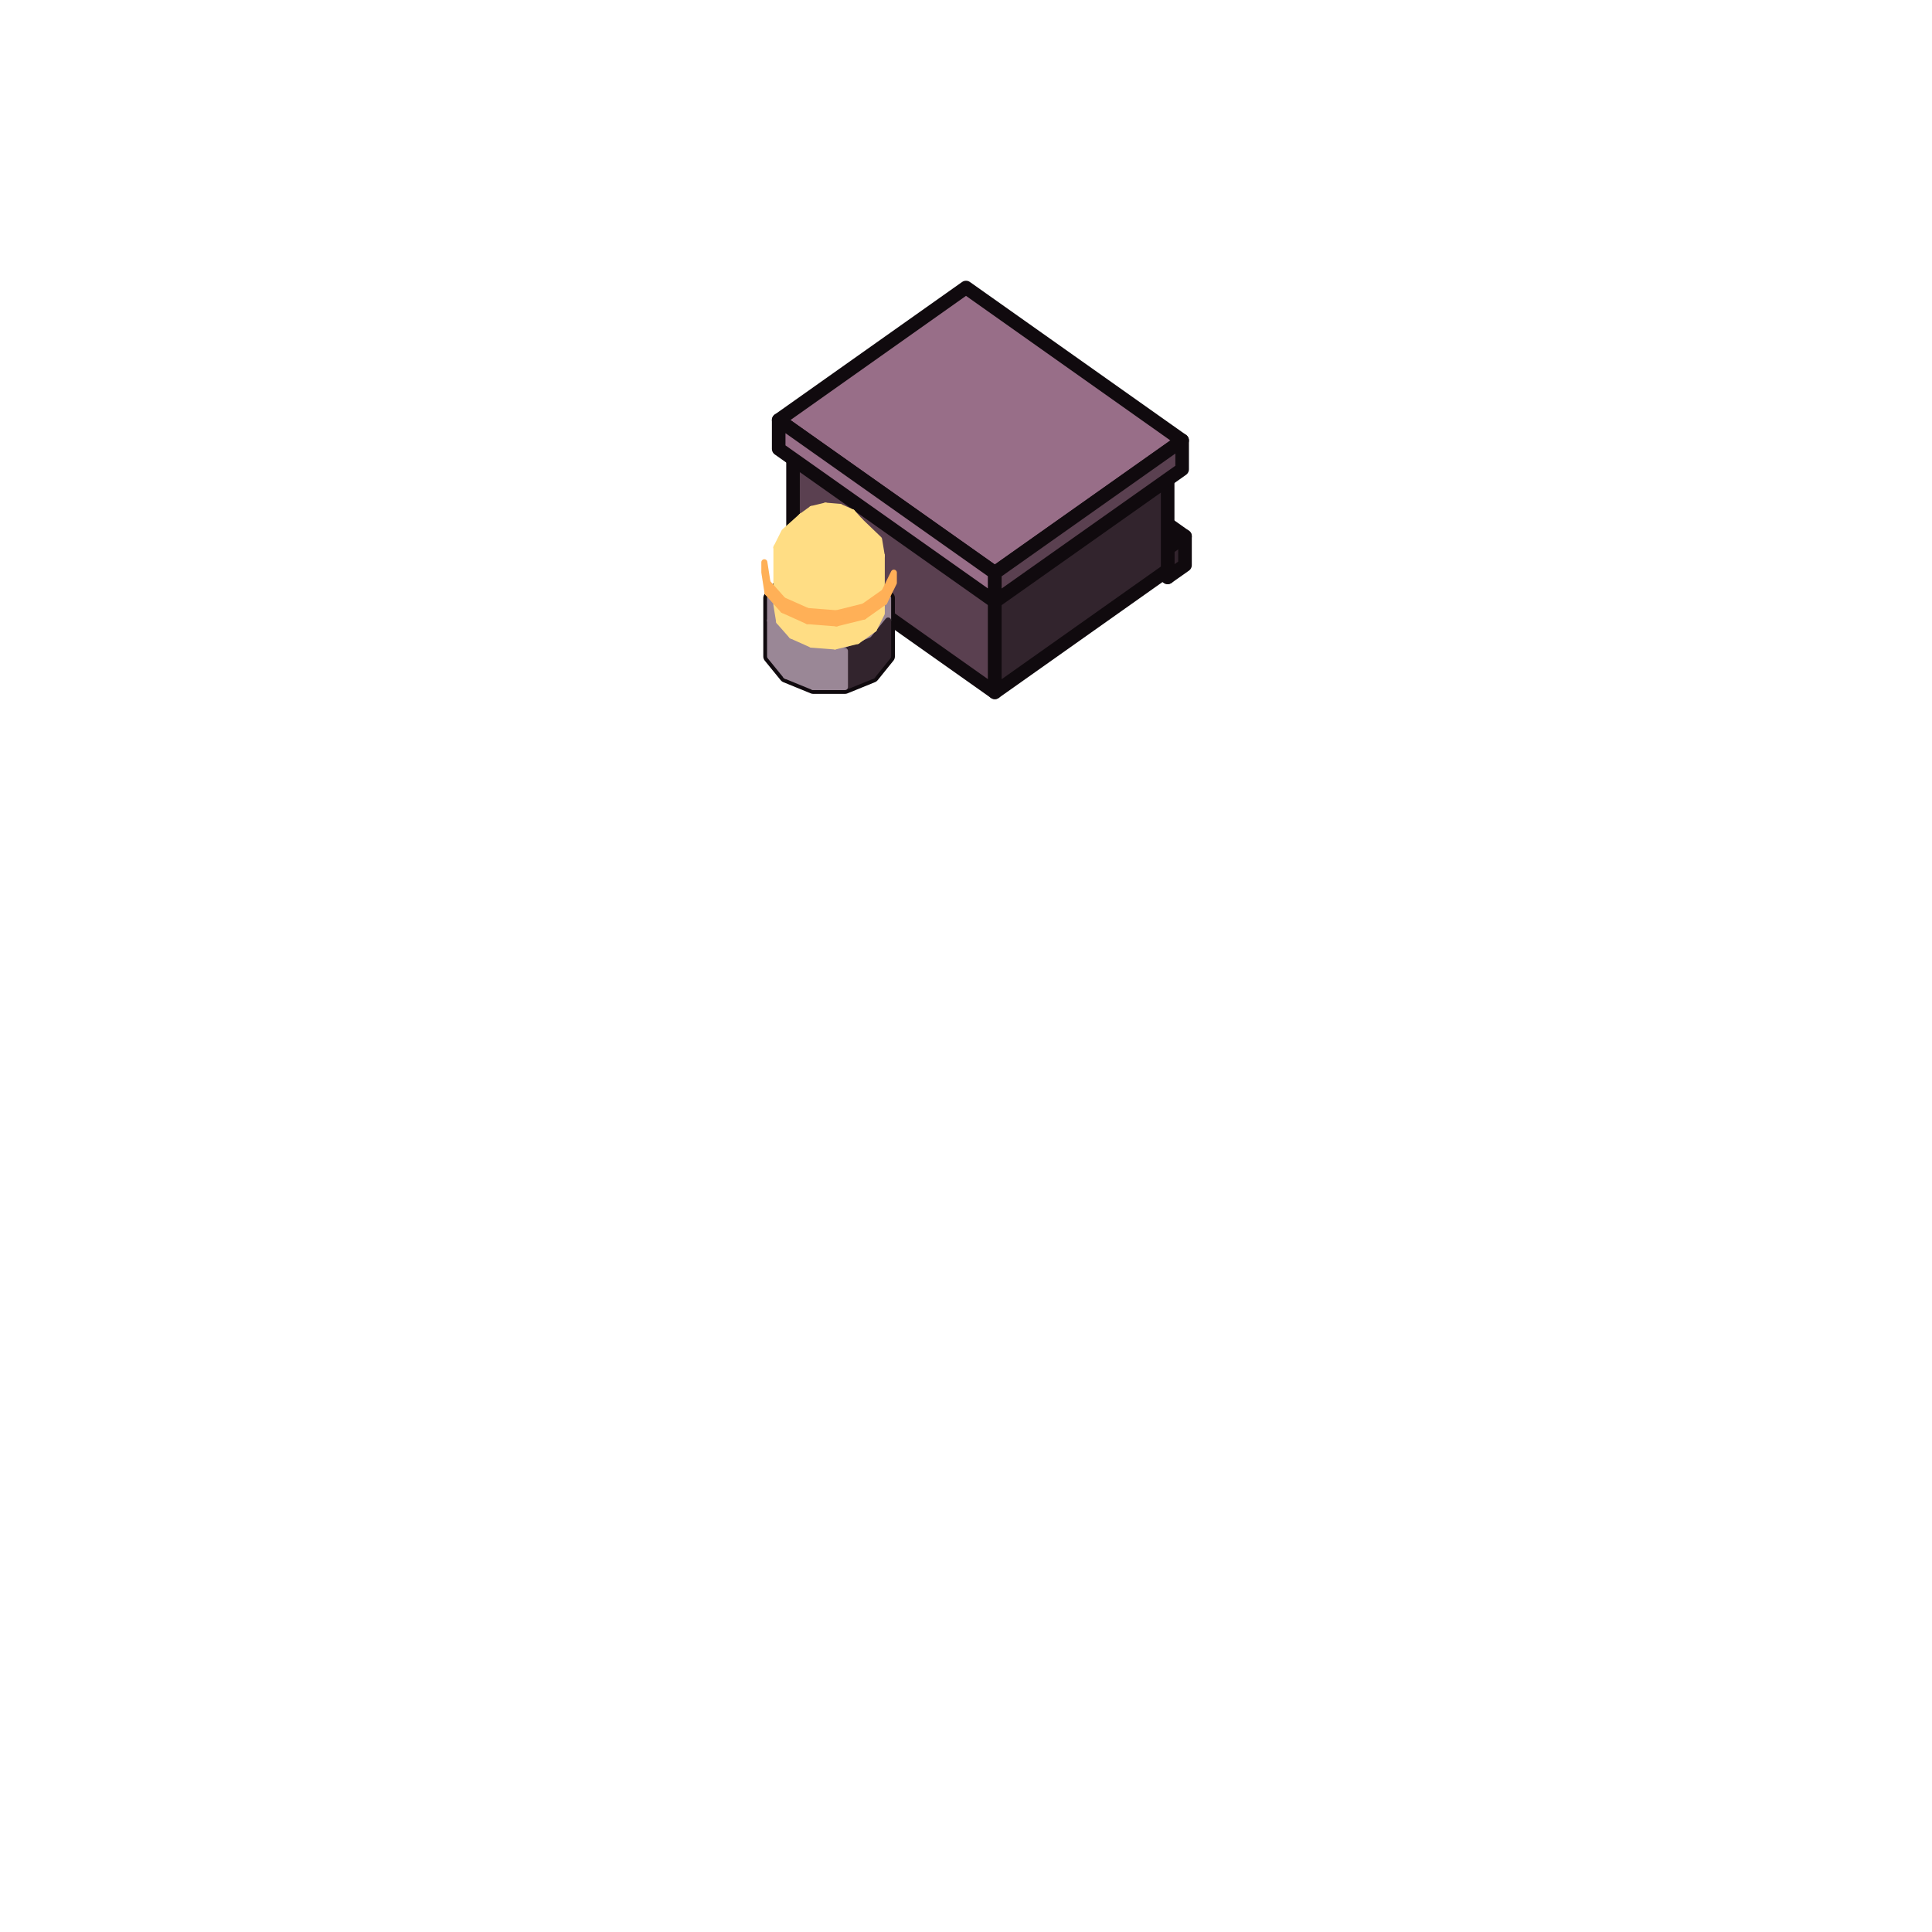
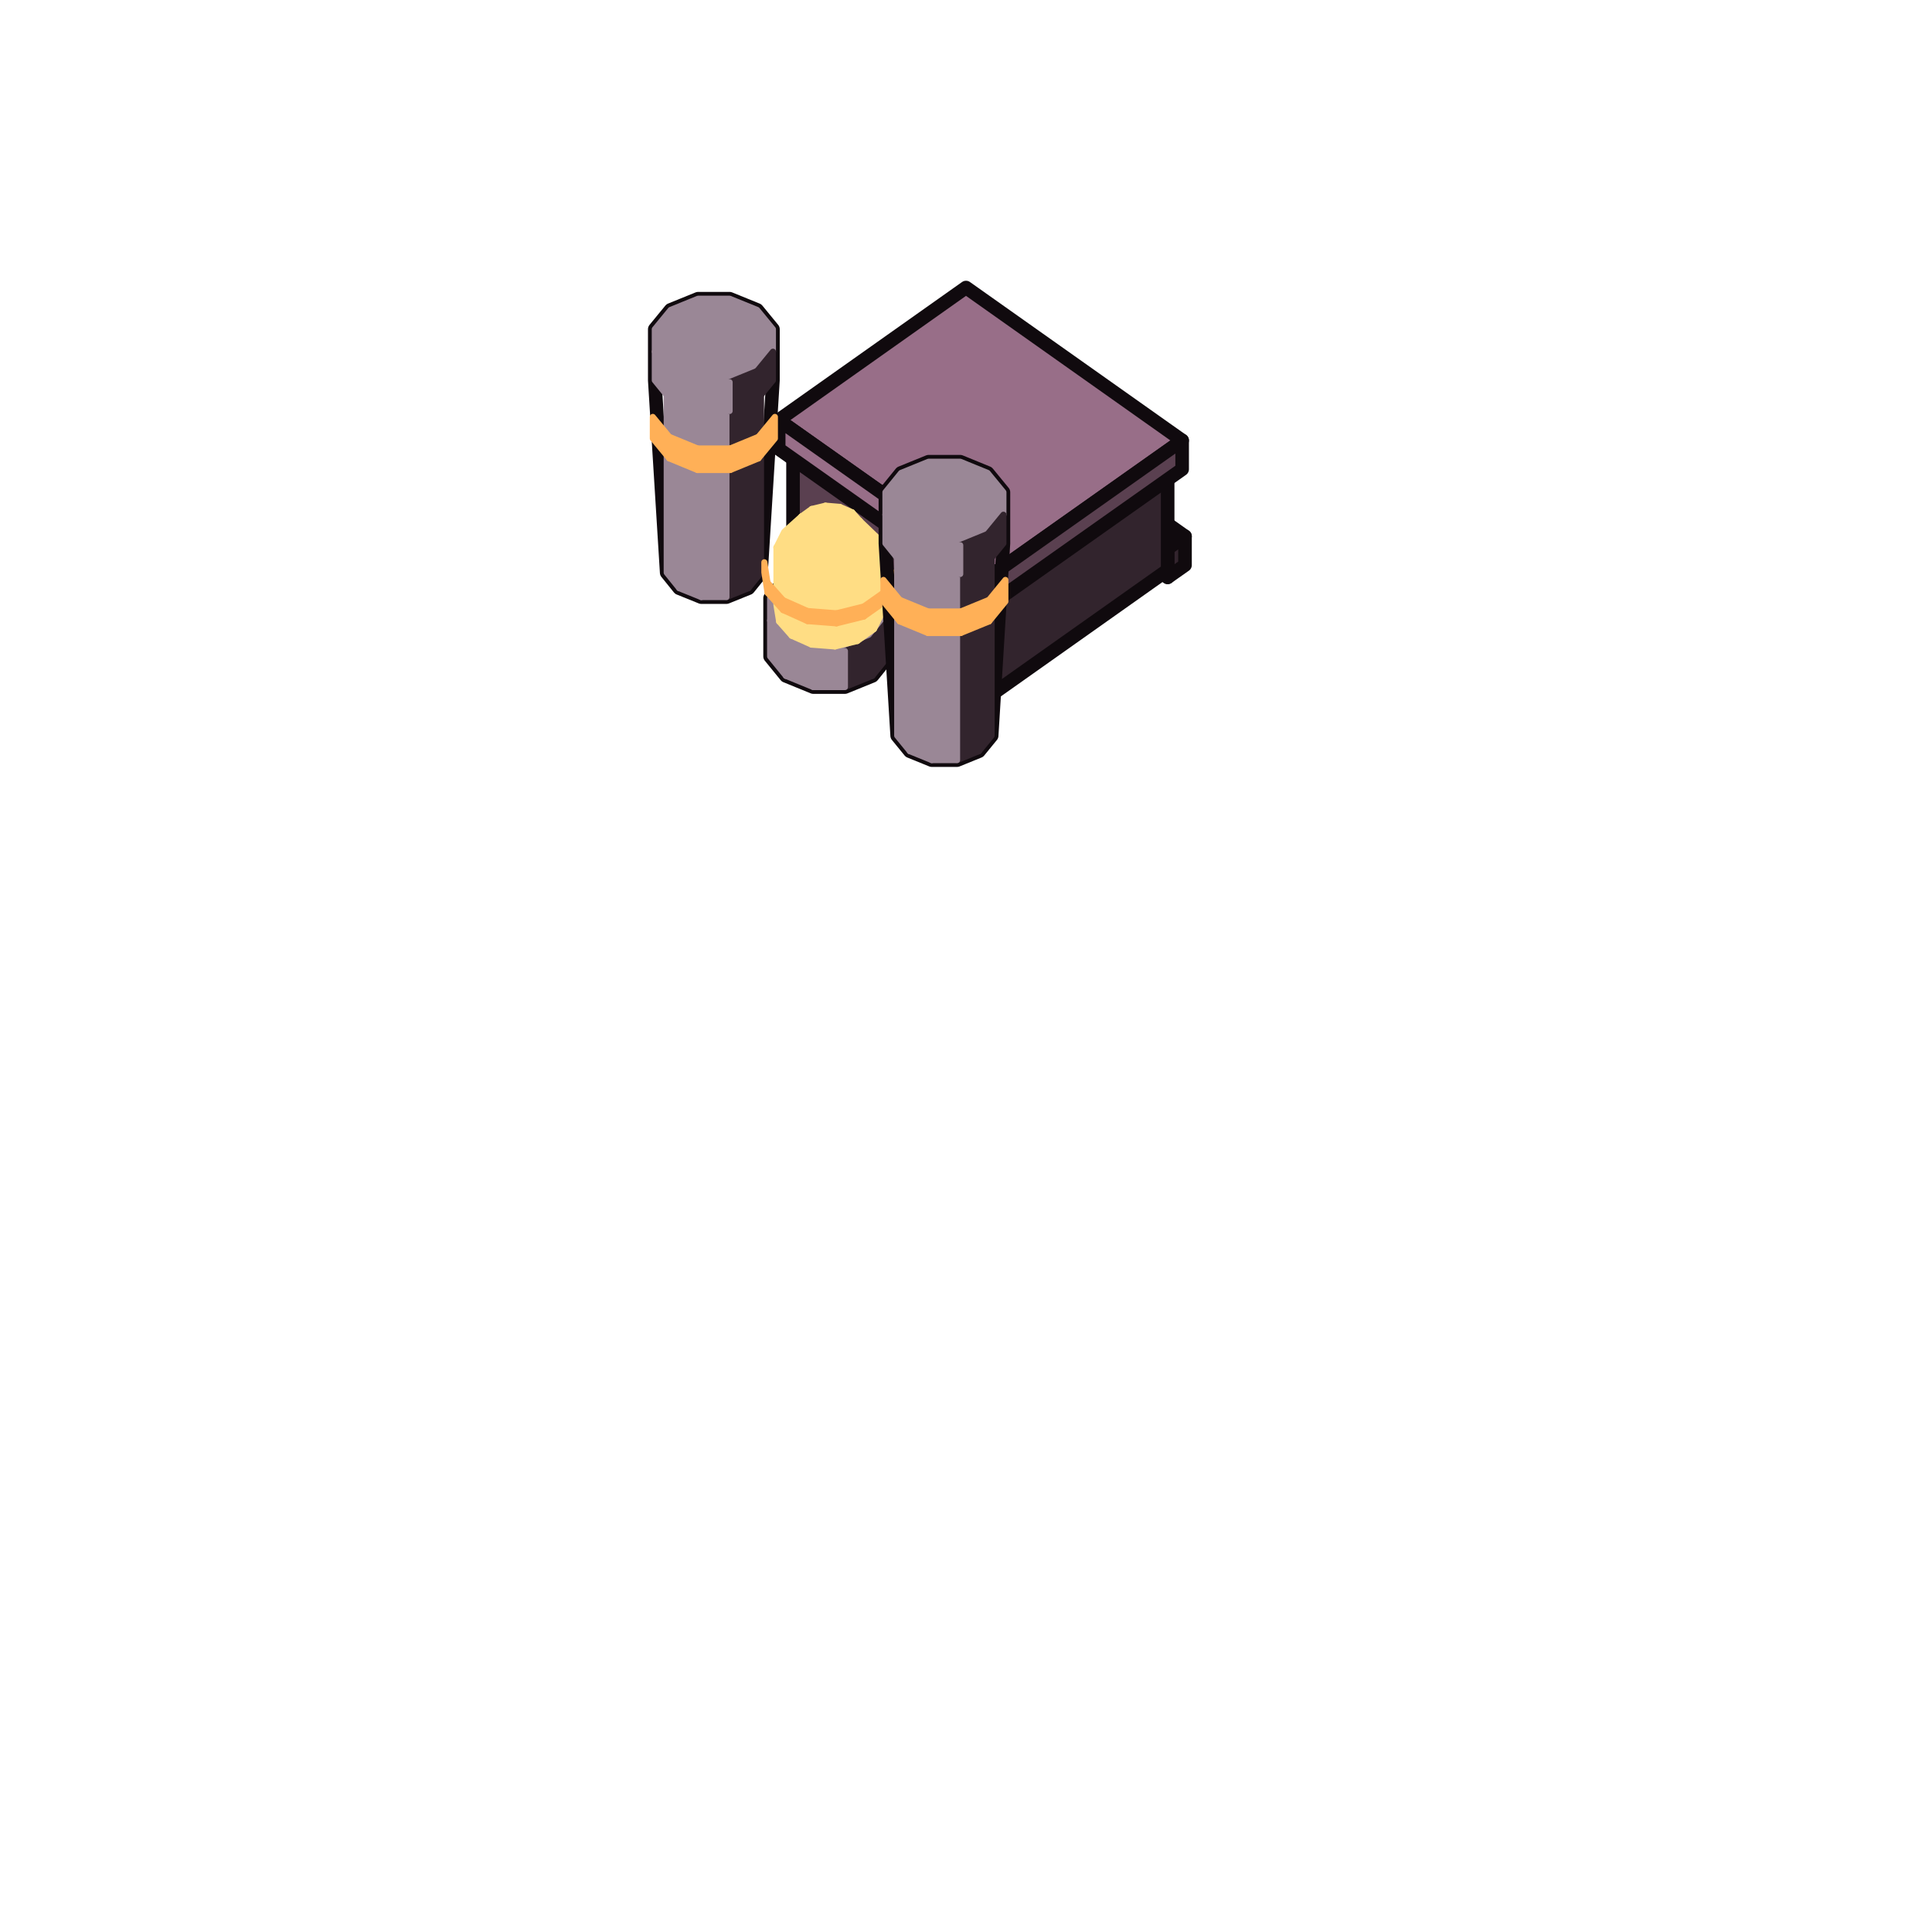
<svg xmlns="http://www.w3.org/2000/svg" viewBox="0 0 128 128" width="128" height="128" data-part-id="jugg_head" data-type="head" data-direction="north">
  <g stroke="#100a0e" stroke-width="0.9" stroke-linejoin="round">
    <path d="M64.0 28.8 L77.36 38.25 L77.36 36.34 L64.0 26.89 Z" fill="#9a8796" />
    <path d="M77.36 36.34 L78.51 35.53 L65.15 26.08 L64.0 26.89 Z" fill="#9a8796" />
    <path d="M65.91 27.28 L75.46 34.03 L75.46 32.03 L65.91 25.28 Z" fill="#ffb057" />
    <path d="M75.46 32.03 L76.03 31.62 L66.48 24.87 L65.91 25.28 Z" fill="#ffb057" />
    <path d="M77.36 38.25 L78.51 37.44 L78.51 35.53 L77.36 36.34 Z" fill="#32242d" />
    <path d="M75.46 34.03 L76.03 33.63 L76.03 31.62 L75.46 32.03 Z" fill="#ffb057" />
    <path d="M65.91 39.19 L77.36 31.09 L64.0 21.64 L52.54 29.74 Z" fill="#986e88" />
    <path d="M65.91 37.95 L78.32 29.18 L64.0 19.05 L51.59 27.83 Z" fill="#986e88" />
    <path d="M52.54 36.42 L65.91 45.87 L65.91 39.19 L52.54 29.74 Z" fill="#5a4050" />
    <path d="M65.91 45.87 L77.36 37.77 L77.36 31.09 L65.91 39.19 Z" fill="#32242d" />
+     <path d="M43.38 21.81 L44.43 20.53 L46.25 19.79 L48.34 19.79 L50.16 20.53 L51.21 21.81 L51.21 25.2 L50.42 37.94 L49.59 38.97 L48.13 39.56 L46.46 39.56 L45.0 38.97 L44.17 37.94 L43.38 25.2 Z" fill="none" />
+     <path d="M44.17 37.94 L45.0 38.97 L45.0 26.08 L44.17 25.06 Z" fill="#9a8796" stroke="#9a8796" stroke-width="0.4" />
+     <path d="M49.59 38.97 L50.42 37.94 L50.42 25.06 L49.59 26.08 Z" fill="#32242d" stroke="#32242d" stroke-width="0.4" />
+     <path d="M45.0 38.97 L46.46 39.56 L46.46 26.68 L45.0 26.08 Z" fill="#9a8796" stroke="#9a8796" stroke-width="0.4" />
+     <path d="M48.13 39.56 L49.59 38.97 L49.59 26.08 L48.13 26.68 Z" fill="#32242d" stroke="#32242d" stroke-width="0.4" />
+     <path d="M46.46 39.56 L48.13 39.56 L48.13 26.68 L46.46 26.68 Z" fill="#9a8796" stroke="#9a8796" stroke-width="0.4" />
    <path d="M51.02 39.62 L52.07 38.34 L53.88 37.6 L55.98 37.6 L57.8 38.34 L58.84 39.62 L58.84 43.49 L57.8 44.78 L55.98 45.52 L53.88 45.52 L52.07 44.78 L51.02 43.49 Z" fill="none" />
    <path d="M51.59 29.74 L65.91 39.86 L65.91 37.95 L51.59 27.83 Z" fill="#986e88" />
    <path d="M57.8 38.34 L55.98 37.6 L53.88 37.6 L52.07 38.34 L51.02 39.62 L51.02 41.11 L52.07 42.39 L53.88 43.13 L55.98 43.13 L57.8 42.39 L58.84 41.11 L58.84 39.62 Z" fill="#9a8796" stroke="#9a8796" stroke-width="0.4" />
    <path d="M51.02 43.49 L52.07 44.78 L52.07 42.39 L51.02 41.11 Z" fill="#9a8796" stroke="#9a8796" stroke-width="0.4" />
    <path d="M57.8 44.78 L58.84 43.49 L58.84 41.11 L57.8 42.39 Z" fill="#32242d" stroke="#32242d" stroke-width="0.4" />
    <path d="M65.91 39.86 L78.32 31.09 L78.32 29.18 L65.91 37.95 Z" fill="#5a4050" />
+     <path d="M43.25 29.05 L44.34 30.37 L44.34 28.94 L43.25 27.62 Z" fill="#ffb057" stroke="#ffb057" stroke-width="0.4" />
+     <path d="M50.25 30.37 L51.34 29.05 L51.34 27.62 L50.25 28.94 Z" fill="#ffb057" stroke="#ffb057" stroke-width="0.4" />
    <path d="M52.07 44.78 L53.88 45.52 L53.88 43.13 L52.07 42.39 Z" fill="#9a8796" stroke="#9a8796" stroke-width="0.4" />
    <path d="M55.98 45.52 L57.8 44.78 L57.8 42.39 L55.98 43.13 Z" fill="#32242d" stroke="#32242d" stroke-width="0.4" />
    <path d="M51.44 40.09 L51.62 41.18 L51.62 37.37 L51.44 36.27 Z" fill="#ffdd84" stroke="#ffdd84" stroke-width="0.4" />
    <path d="M53.88 45.52 L55.98 45.52 L55.98 43.13 L53.88 43.13 Z" fill="#9a8796" stroke="#9a8796" stroke-width="0.4" />
    <path d="M50.64 37.92 L50.85 39.27 L50.85 38.6 L50.64 37.25 Z" fill="#ffb057" stroke="#ffb057" stroke-width="0.4" />
    <path d="M57.9 41.68 L58.42 40.64 L58.42 36.82 L57.9 37.87 Z" fill="#ffdd84" stroke="#ffdd84" stroke-width="0.4" />
+     <path d="M44.34 30.37 L46.21 31.14 L46.21 29.71 L44.34 28.94 Z" fill="#ffb057" stroke="#ffb057" stroke-width="0.4" />
+     <path d="M48.38 31.14 L50.25 30.37 L50.25 28.94 L48.38 29.71 Z" fill="#ffb057" stroke="#ffb057" stroke-width="0.4" />
    <path d="M51.96 35.23 L51.44 36.27 L52.78 34.85 L53.1 34.21 Z" fill="#ffdd84" stroke="#ffdd84" stroke-width="0.4" />
    <path d="M51.62 41.18 L52.45 42.12 L52.45 38.3 L51.62 37.37 Z" fill="#ffdd84" stroke="#ffdd84" stroke-width="0.4" />
+     <path d="M46.21 31.14 L48.38 31.14 L48.38 29.71 L46.21 29.71 Z" fill="#ffb057" stroke="#ffb057" stroke-width="0.4" />
    <path d="M58.59 39.89 L59.22 38.61 L59.22 37.94 L58.59 39.22 Z" fill="#ffb057" stroke="#ffb057" stroke-width="0.4" />
    <path d="M58.42 36.82 L58.24 35.73 L56.97 34.51 L57.08 35.19 Z" fill="#ffdd84" stroke="#ffdd84" stroke-width="0.4" />
    <path d="M56.8 42.47 L57.9 41.68 L57.9 37.87 L56.8 38.65 Z" fill="#ffdd84" stroke="#ffdd84" stroke-width="0.4" />
    <path d="M55.64 33.58 L54.69 33.5 L54.93 34.45 L54.93 34.45 Z" fill="#ffdd84" stroke="#ffdd84" stroke-width="0.4" />
    <path d="M54.69 33.5 L53.78 33.72 L54.93 34.45 L54.93 34.45 Z" fill="#ffdd84" stroke="#ffdd84" stroke-width="0.4" />
    <path d="M50.85 39.27 L51.88 40.42 L51.88 39.76 L50.85 38.6 Z" fill="#ffb057" stroke="#ffb057" stroke-width="0.4" />
    <path d="M56.46 33.94 L55.64 33.58 L54.93 34.45 L54.93 34.45 Z" fill="#ffdd84" stroke="#ffdd84" stroke-width="0.4" />
+     <path d="M50.16 20.53 L48.34 19.79 L46.25 19.79 L44.43 20.53 L43.38 21.81 L43.38 23.3 L44.43 24.58 L46.25 25.32 L48.34 25.32 L50.16 24.58 L51.21 23.3 L51.21 21.81 Z" fill="#9a8796" stroke="#9a8796" stroke-width="0.4" />
    <path d="M52.45 42.12 L53.77 42.71 L53.77 38.89 L52.45 38.3 Z" fill="#ffdd84" stroke="#ffdd84" stroke-width="0.4" />
    <path d="M53.78 33.72 L53.1 34.21 L54.93 34.45 L54.93 34.45 Z" fill="#ffdd84" stroke="#ffdd84" stroke-width="0.4" />
    <path d="M51.44 36.27 L51.62 37.37 L52.89 35.52 L52.78 34.85 Z" fill="#ffdd84" stroke="#ffdd84" stroke-width="0.4" />
    <path d="M56.97 34.51 L56.46 33.94 L54.93 34.45 L54.93 34.45 Z" fill="#ffdd84" stroke="#ffdd84" stroke-width="0.4" />
    <path d="M55.32 42.83 L56.8 42.47 L56.8 38.65 L55.32 39.01 Z" fill="#ffdd84" stroke="#ffdd84" stroke-width="0.4" />
    <path d="M53.1 34.21 L52.78 34.85 L54.93 34.45 L54.93 34.45 Z" fill="#ffdd84" stroke="#ffdd84" stroke-width="0.4" />
    <path d="M53.77 42.71 L55.32 42.83 L55.32 39.01 L53.77 38.89 Z" fill="#ffdd84" stroke="#ffdd84" stroke-width="0.4" />
    <path d="M57.23 40.85 L58.59 39.89 L58.59 39.22 L57.23 40.18 Z" fill="#ffb057" stroke="#ffb057" stroke-width="0.4" />
    <path d="M57.9 37.87 L58.42 36.82 L57.08 35.19 L56.76 35.83 Z" fill="#ffdd84" stroke="#ffdd84" stroke-width="0.4" />
    <path d="M57.08 35.19 L56.97 34.51 L54.93 34.45 L54.93 34.45 Z" fill="#ffdd84" stroke="#ffdd84" stroke-width="0.4" />
    <path d="M52.78 34.85 L52.89 35.52 L54.93 34.45 L54.93 34.45 Z" fill="#ffdd84" stroke="#ffdd84" stroke-width="0.4" />
+     <path d="M43.38 25.2 L44.43 26.49 L44.43 24.58 L43.38 23.3 Z" fill="#9a8796" stroke="#9a8796" stroke-width="0.4" />
+     <path d="M50.16 26.49 L51.21 25.2 L51.21 23.3 L50.16 24.58 Z" fill="#32242d" stroke="#32242d" stroke-width="0.4" />
    <path d="M56.76 35.83 L57.08 35.19 L54.93 34.45 L54.93 34.45 Z" fill="#ffdd84" stroke="#ffdd84" stroke-width="0.4" />
    <path d="M51.88 40.42 L53.5 41.15 L53.5 40.48 L51.88 39.76 Z" fill="#ffb057" stroke="#ffb057" stroke-width="0.4" />
    <path d="M51.62 37.37 L52.45 38.3 L53.4 36.1 L52.89 35.52 Z" fill="#ffdd84" stroke="#ffdd84" stroke-width="0.4" />
    <path d="M52.89 35.52 L53.4 36.1 L54.93 34.45 L54.93 34.45 Z" fill="#ffdd84" stroke="#ffdd84" stroke-width="0.4" />
    <path d="M56.08 36.31 L56.76 35.83 L54.93 34.45 L54.93 34.45 Z" fill="#ffdd84" stroke="#ffdd84" stroke-width="0.4" />
    <path d="M55.42 41.3 L57.23 40.85 L57.23 40.18 L55.42 40.63 Z" fill="#ffb057" stroke="#ffb057" stroke-width="0.4" />
    <path d="M53.4 36.1 L54.22 36.46 L54.93 34.45 L54.93 34.45 Z" fill="#ffdd84" stroke="#ffdd84" stroke-width="0.4" />
    <path d="M56.8 38.65 L57.9 37.87 L56.76 35.83 L56.08 36.31 Z" fill="#ffdd84" stroke="#ffdd84" stroke-width="0.4" />
    <path d="M53.5 41.15 L55.42 41.3 L55.42 40.63 L53.5 40.48 Z" fill="#ffb057" stroke="#ffb057" stroke-width="0.4" />
    <path d="M55.17 36.54 L56.08 36.31 L54.93 34.45 L54.93 34.45 Z" fill="#ffdd84" stroke="#ffdd84" stroke-width="0.4" />
    <path d="M54.22 36.46 L55.17 36.54 L54.93 34.45 L54.93 34.45 Z" fill="#ffdd84" stroke="#ffdd84" stroke-width="0.4" />
    <path d="M52.45 38.3 L53.77 38.89 L54.22 36.46 L53.4 36.1 Z" fill="#ffdd84" stroke="#ffdd84" stroke-width="0.4" />
    <path d="M55.32 39.01 L56.8 38.65 L56.08 36.31 L55.17 36.54 Z" fill="#ffdd84" stroke="#ffdd84" stroke-width="0.4" />
+     <path d="M44.43 26.49 L46.25 27.23 L46.25 25.32 L44.43 24.58 Z" fill="#9a8796" stroke="#9a8796" stroke-width="0.4" />
+     <path d="M48.34 27.23 L50.16 26.49 L50.16 24.58 L48.34 25.32 Z" fill="#32242d" stroke="#32242d" stroke-width="0.4" />
    <path d="M53.77 38.89 L55.32 39.01 L55.17 36.54 L54.22 36.46 Z" fill="#ffdd84" stroke="#ffdd84" stroke-width="0.4" />
+     <path d="M46.25 27.23 L48.34 27.23 L48.34 25.32 L46.25 25.32 Z" fill="#9a8796" stroke="#9a8796" stroke-width="0.4" />
+     <path d="M58.66 32.61 L59.7 31.33 L61.52 30.59 L63.62 30.59 L65.43 31.33 L66.48 32.61 L66.48 36.0 L65.7 48.74 L64.86 49.77 L63.41 50.36 L61.73 50.36 L60.28 49.77 L59.44 48.74 L58.66 36.0 Z" fill="none" />
+     <path d="M59.44 48.74 L60.28 49.77 L60.28 36.88 L59.44 35.86 Z" fill="#9a8796" stroke="#9a8796" stroke-width="0.4" />
+     <path d="M64.86 49.77 L65.7 48.74 L65.7 35.86 L64.86 36.88 Z" fill="#32242d" stroke="#32242d" stroke-width="0.4" />
+     <path d="M60.28 49.77 L61.73 50.36 L61.73 37.48 L60.28 36.88 Z" fill="#9a8796" stroke="#9a8796" stroke-width="0.4" />
+     <path d="M63.41 50.36 L64.86 49.77 L64.86 36.88 L63.41 37.48 Z" fill="#32242d" stroke="#32242d" stroke-width="0.4" />
+     <path d="M61.73 50.36 L63.41 50.36 L63.41 37.48 L61.73 37.48 Z" fill="#9a8796" stroke="#9a8796" stroke-width="0.4" />
+     <path d="M58.53 39.85 L59.61 41.17 L59.61 39.74 L58.53 38.42 Z" fill="#ffb057" stroke="#ffb057" stroke-width="0.4" />
+     <path d="M65.53 41.17 L66.61 39.85 L66.61 38.42 L65.53 39.74 Z" fill="#ffb057" stroke="#ffb057" stroke-width="0.4" />
+     <path d="M59.61 41.17 L61.48 41.94 L61.48 40.51 L59.61 39.74 Z" fill="#ffb057" stroke="#ffb057" stroke-width="0.4" />
+     <path d="M63.65 41.94 L65.53 41.17 L65.53 39.74 L63.65 40.51 Z" fill="#ffb057" stroke="#ffb057" stroke-width="0.4" />
+     <path d="M61.48 41.94 L63.65 41.94 L63.65 40.51 L61.48 40.51 Z" fill="#ffb057" stroke="#ffb057" stroke-width="0.4" />
+     <path d="M65.43 31.33 L63.62 30.59 L61.52 30.59 L59.7 31.33 L58.66 32.61 L58.66 34.1 L59.7 35.38 L61.52 36.12 L63.62 36.12 L65.43 35.38 L66.48 34.1 L66.48 32.61 Z" fill="#9a8796" stroke="#9a8796" stroke-width="0.4" />
+     <path d="M58.66 36.0 L59.7 37.29 L59.7 35.38 L58.66 34.1 Z" fill="#9a8796" stroke="#9a8796" stroke-width="0.4" />
+     <path d="M65.43 37.29 L66.48 36.0 L66.48 34.1 L65.43 35.38 Z" fill="#32242d" stroke="#32242d" stroke-width="0.4" />
+     <path d="M59.7 37.29 L61.52 38.03 L61.52 36.12 L59.7 35.38 Z" fill="#9a8796" stroke="#9a8796" stroke-width="0.4" />
+     <path d="M63.62 38.03 L65.43 37.29 L65.43 35.38 L63.62 36.12 Z" fill="#32242d" stroke="#32242d" stroke-width="0.4" />
+     <path d="M61.52 38.03 L63.62 38.03 L63.62 36.12 L61.52 36.12 Z" fill="#9a8796" stroke="#9a8796" stroke-width="0.4" />
  </g>
</svg>
